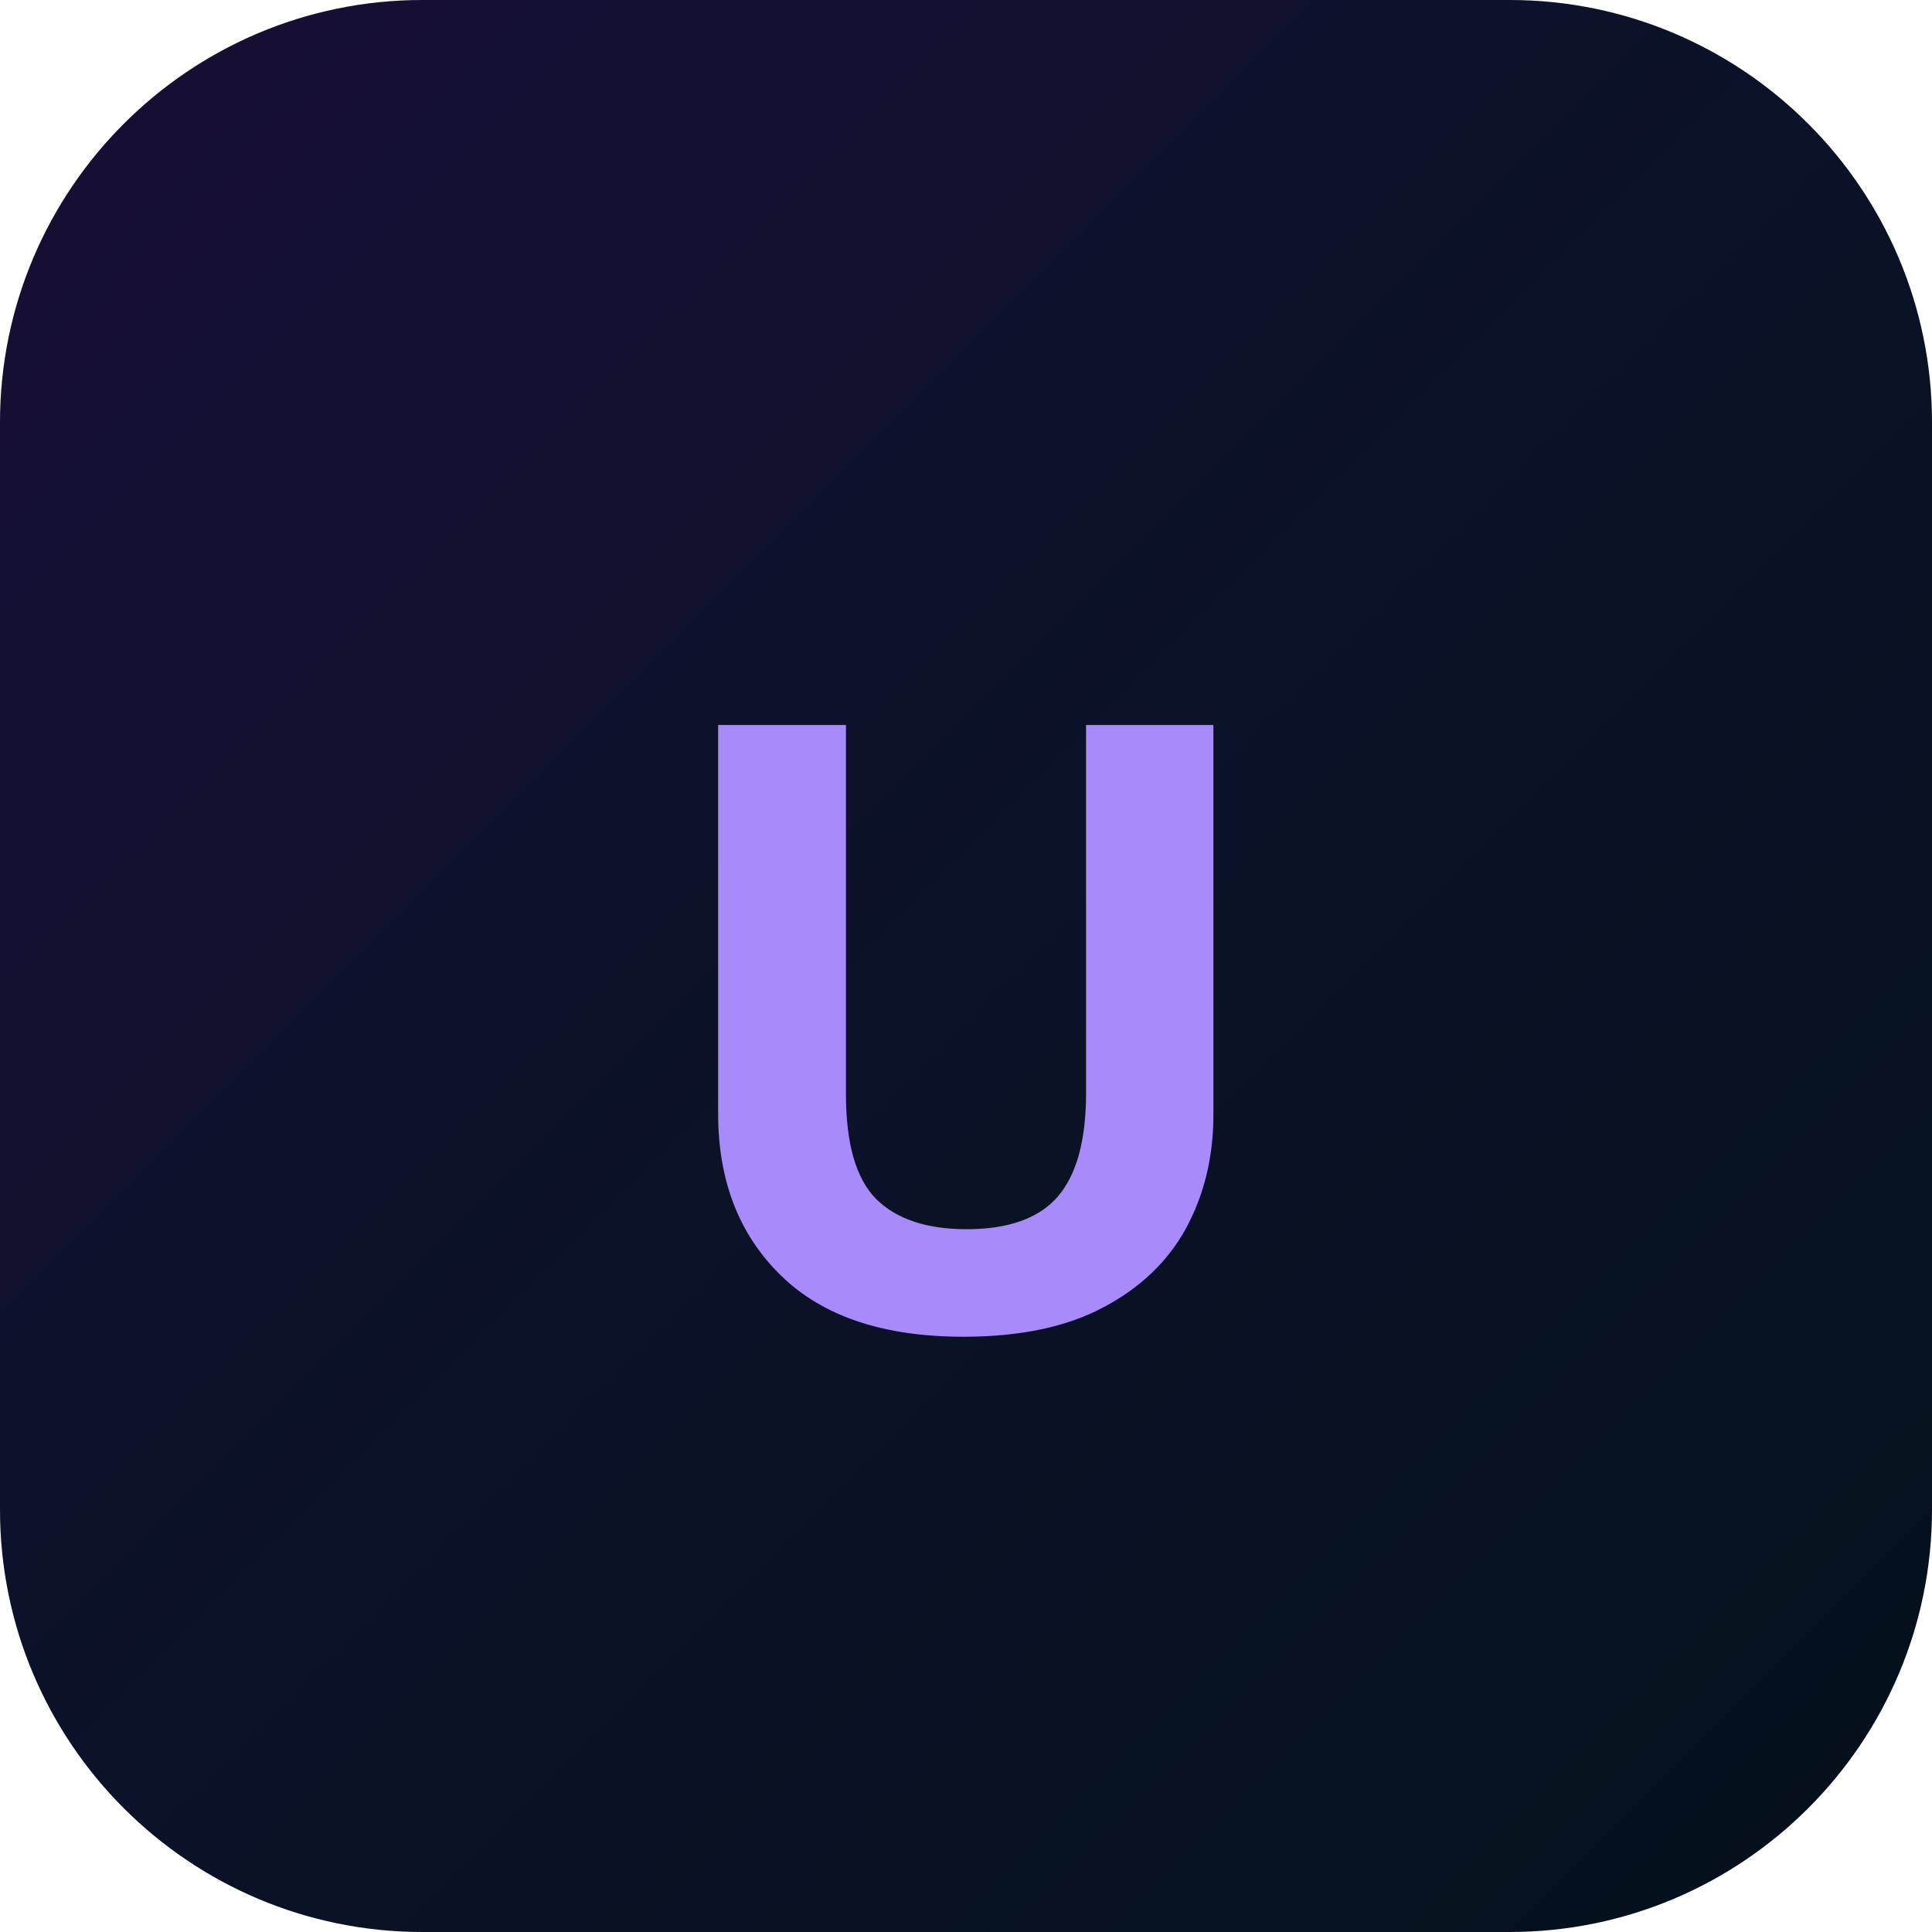
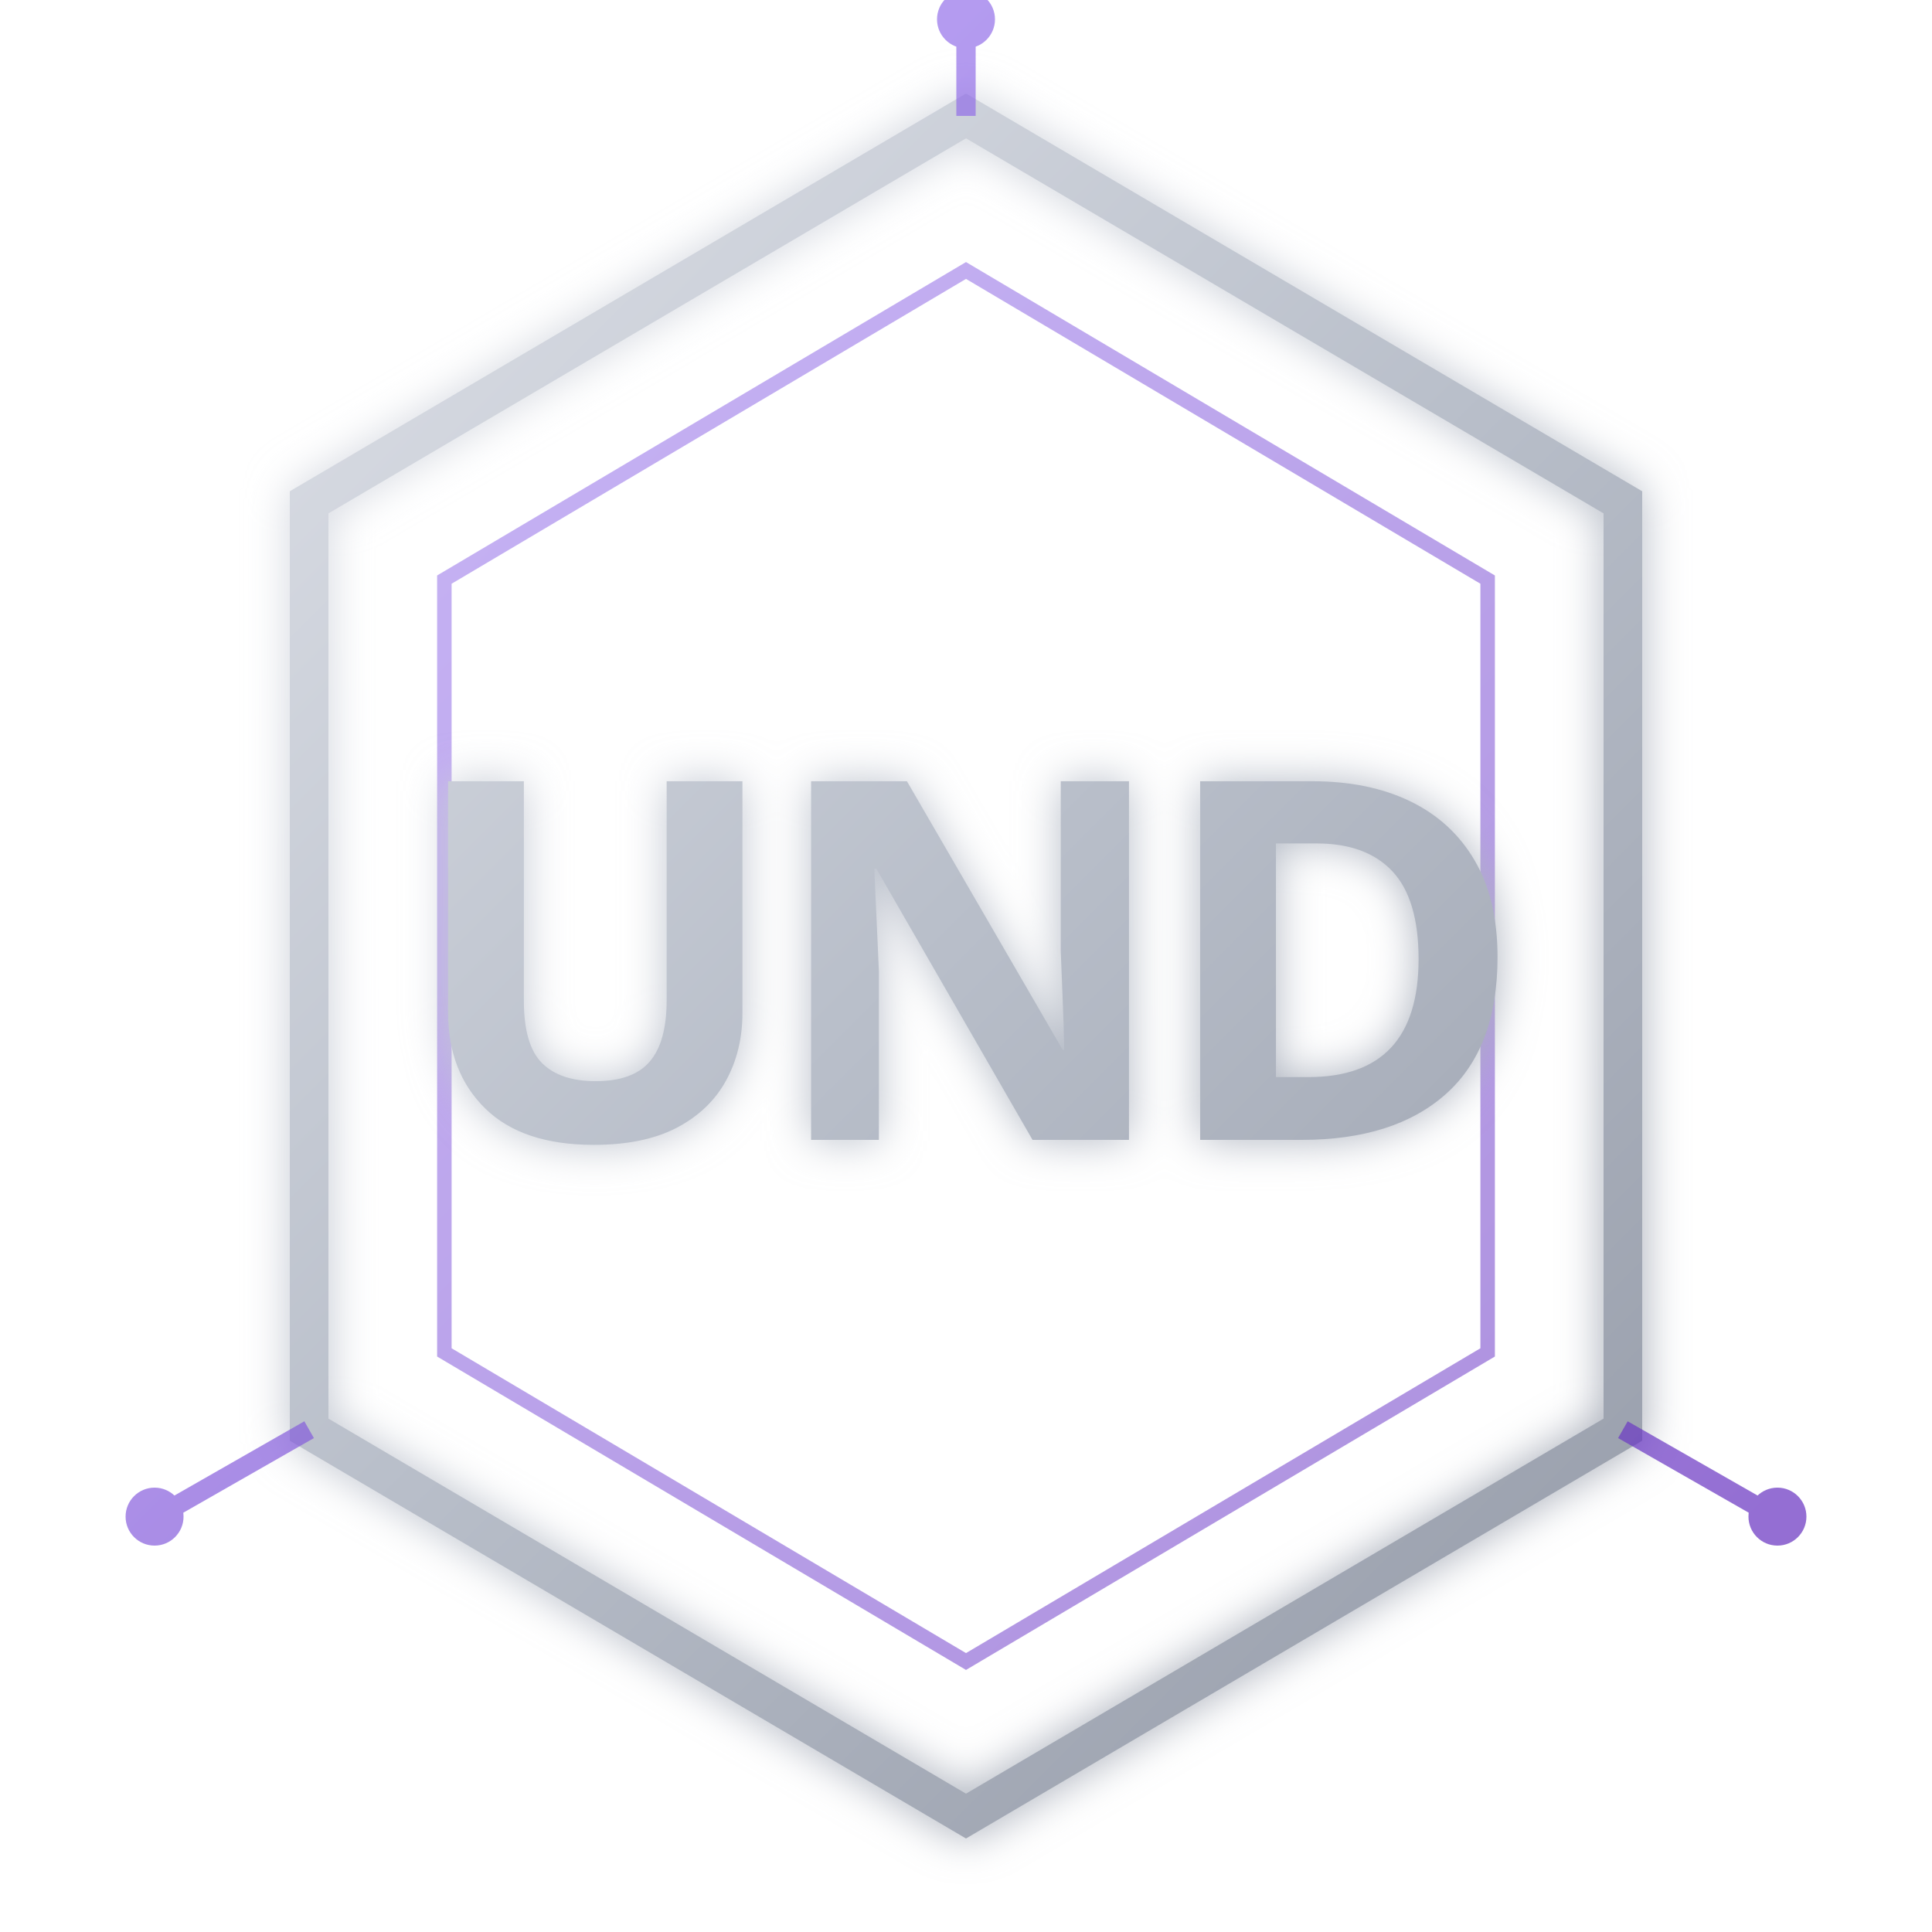
- <svg xmlns="http://www.w3.org/2000/svg" viewBox="0 0 64 64" fill="none">
-   <rect width="64" height="64" rx="14" fill="#04040f" />
-   <rect width="64" height="64" rx="14" fill="url(#bg-grad)" opacity="0.6" />
-   <text x="32" y="44" font-family="system-ui, sans-serif" font-size="28" font-weight="800" text-anchor="middle" fill="#a78bfa" letter-spacing="-1">U</text>
+ <svg xmlns="http://www.w3.org/2000/svg" viewBox="0 0 200 200" fill="none" role="img" aria-label="U.N.D Industries emblem">
  <defs>
-     <linearGradient id="bg-grad" x1="0" y1="0" x2="64" y2="64" gradientUnits="userSpaceOnUse">
-       <stop offset="0%" stop-color="#7c3aed" stop-opacity="0.3" />
-       <stop offset="100%" stop-color="#06b6d4" stop-opacity="0.1" />
+     <linearGradient id="undSilver" x1="0" y1="0" x2="200" y2="200" gradientUnits="userSpaceOnUse">
+       <stop offset="0%" stop-color="#e8eaf0" />
+       <stop offset="48%" stop-color="#b9bfca" />
+       <stop offset="100%" stop-color="#8a909e" />
    </linearGradient>
+     <linearGradient id="undPurple" x1="0" y1="0" x2="200" y2="200" gradientUnits="userSpaceOnUse">
+       <stop offset="0%" stop-color="#a78bfa" />
+       <stop offset="100%" stop-color="#5b21b6" />
+     </linearGradient>
+     <filter id="undGlow" x="-20%" y="-20%" width="140%" height="140%">
+       <feGaussianBlur stdDeviation="2.2" result="b" />
+       <feMerge>
+         <feMergeNode in="b" />
+         <feMergeNode in="SourceGraphic" />
+       </feMerge>
+     </filter>
  </defs>
+   <polygon points="100,12 168,52 168,148 100,188 32,148 32,52" stroke="url(#undSilver)" stroke-width="4" fill="none" filter="url(#undGlow)" />
+   <polygon points="100,28 154,60 154,140 100,172 46,140 46,60" stroke="url(#undPurple)" stroke-width="1.5" fill="none" opacity="0.55" />
+   <g stroke="url(#undPurple)" stroke-width="2" opacity="0.7">
+     <path d="M100 12 V0" />
+     <circle cx="100" cy="2" r="3" fill="url(#undPurple)" stroke="none" />
+     <path d="M168 148 L182 156" />
+     <circle cx="184" cy="157" r="3" fill="url(#undPurple)" stroke="none" />
+     <path d="M32 148 L18 156" />
+     <circle cx="16" cy="157" r="3" fill="url(#undPurple)" stroke="none" />
+   </g>
+   <text x="100" y="118" text-anchor="middle" font-family="'Space Grotesk', system-ui, sans-serif" font-weight="800" font-size="52" letter-spacing="-2" fill="url(#undSilver)" filter="url(#undGlow)">UND</text>
</svg>
